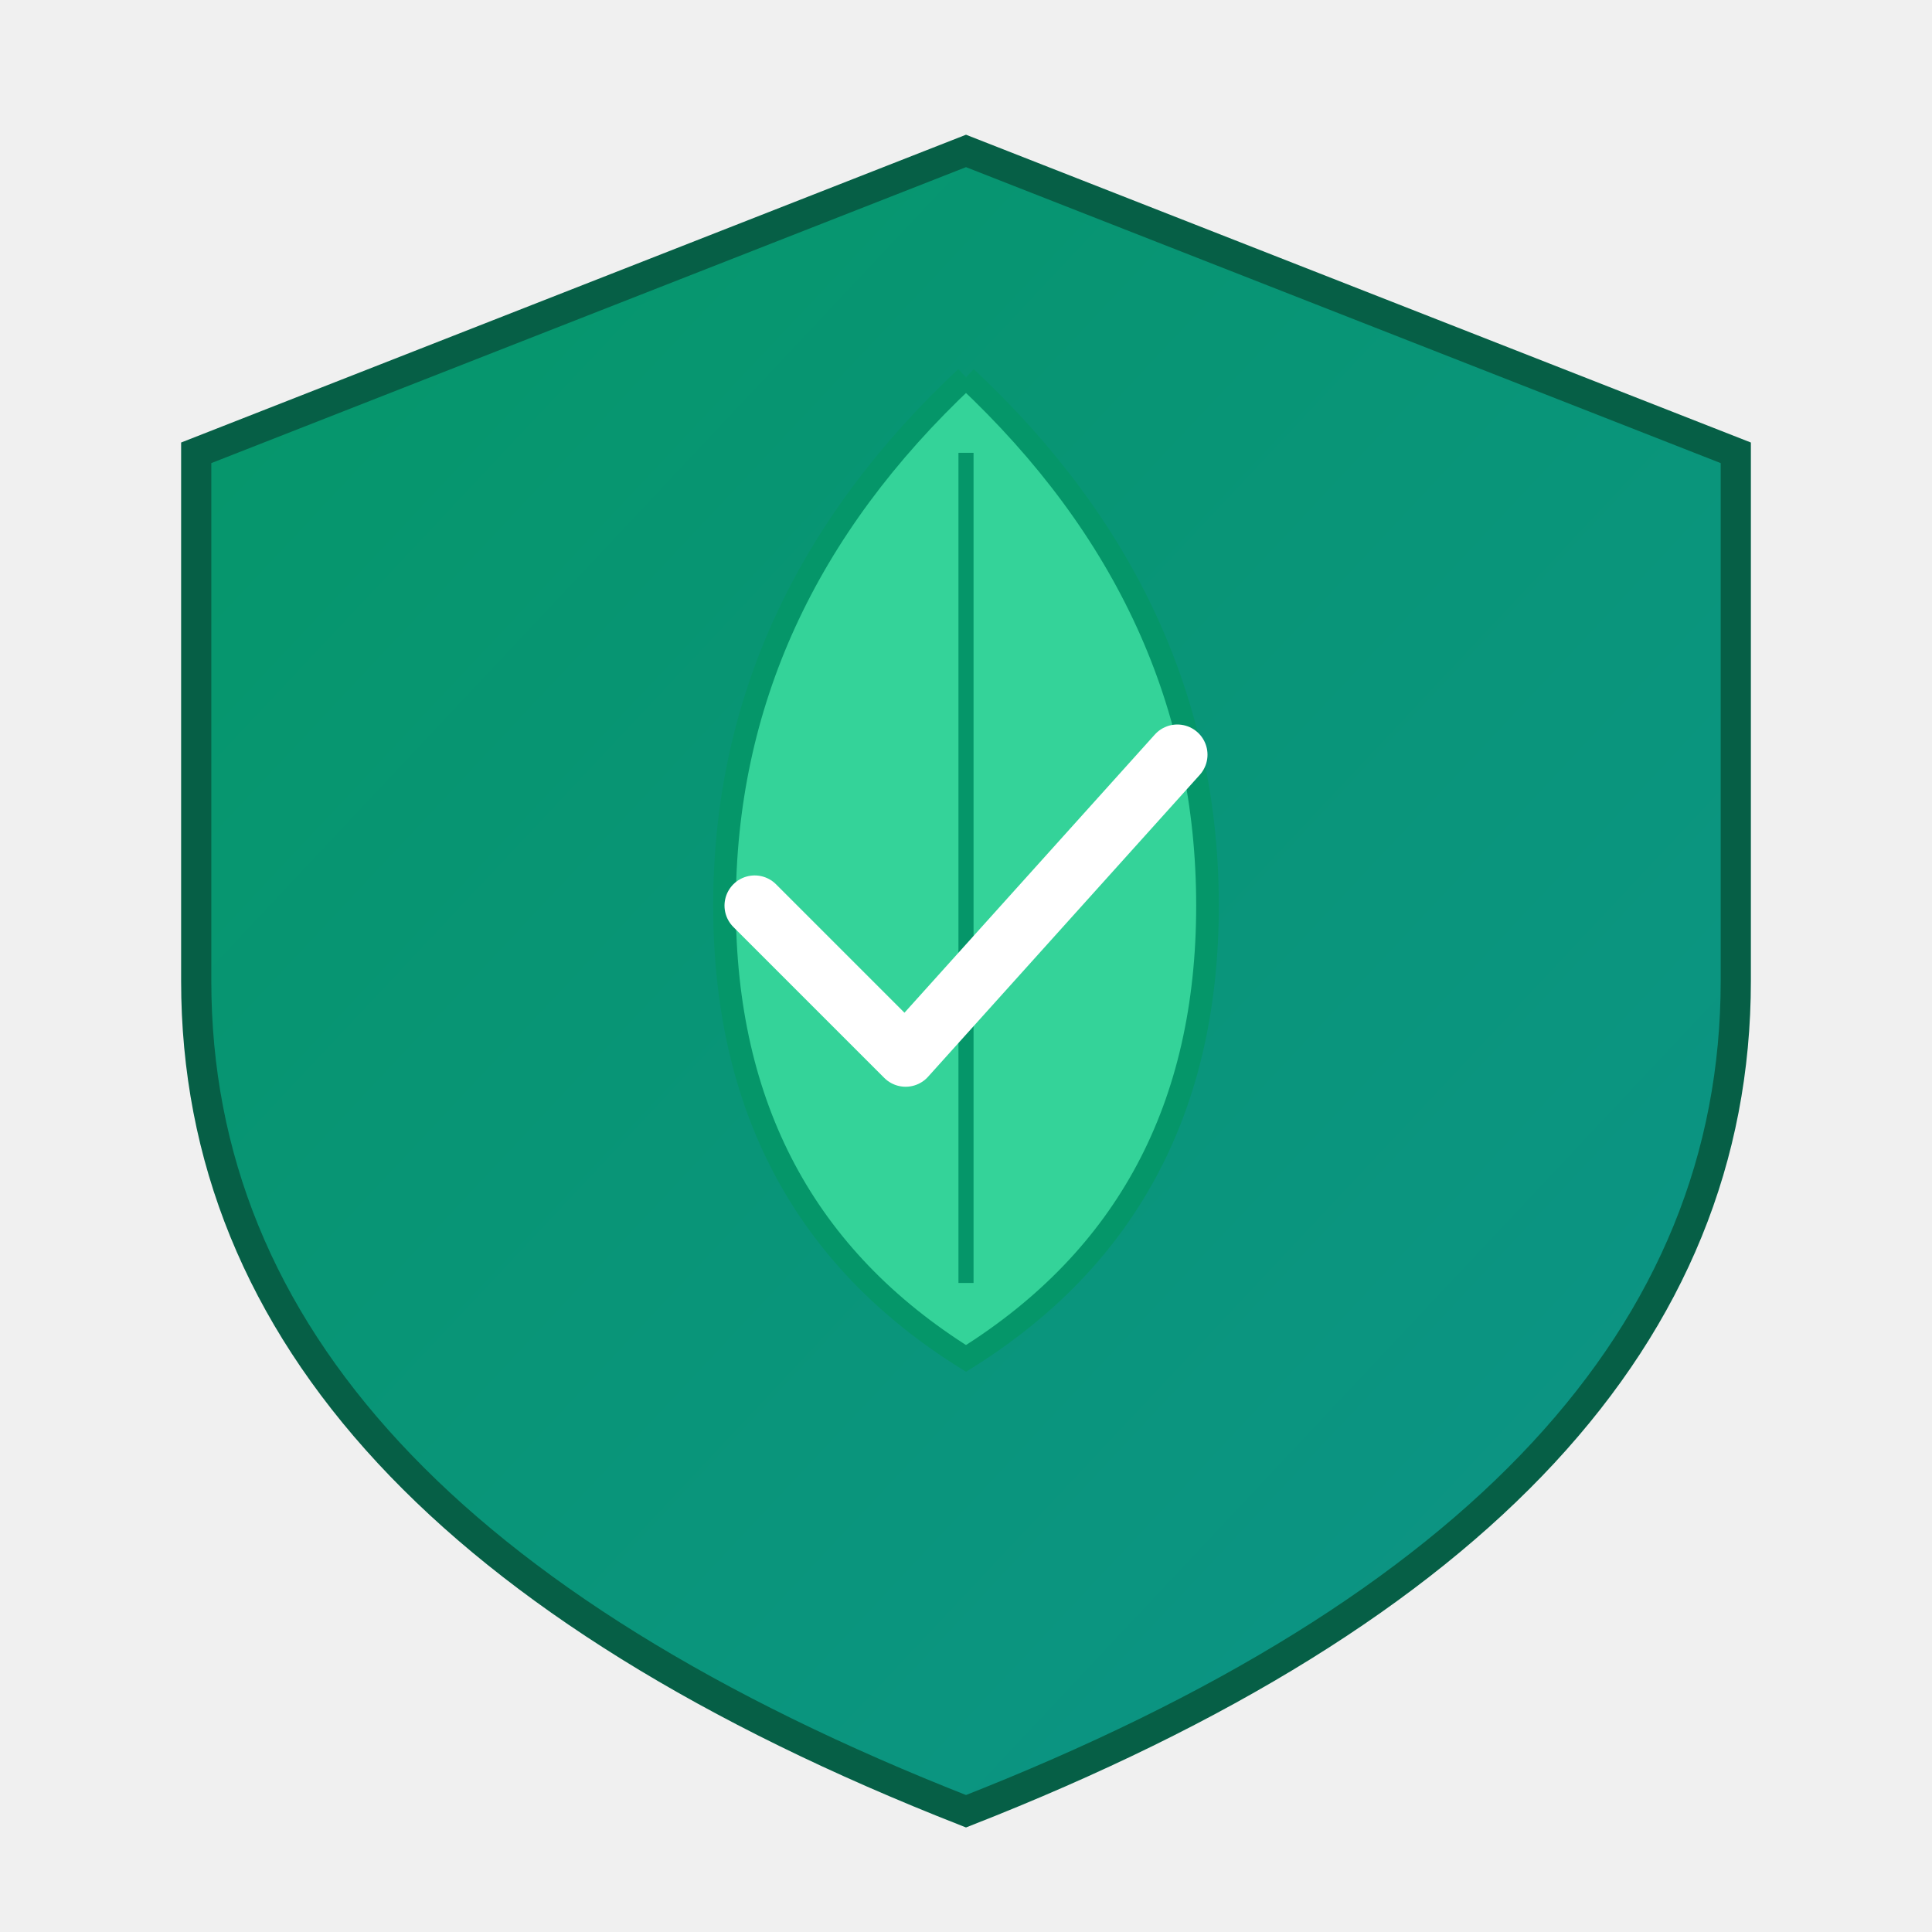
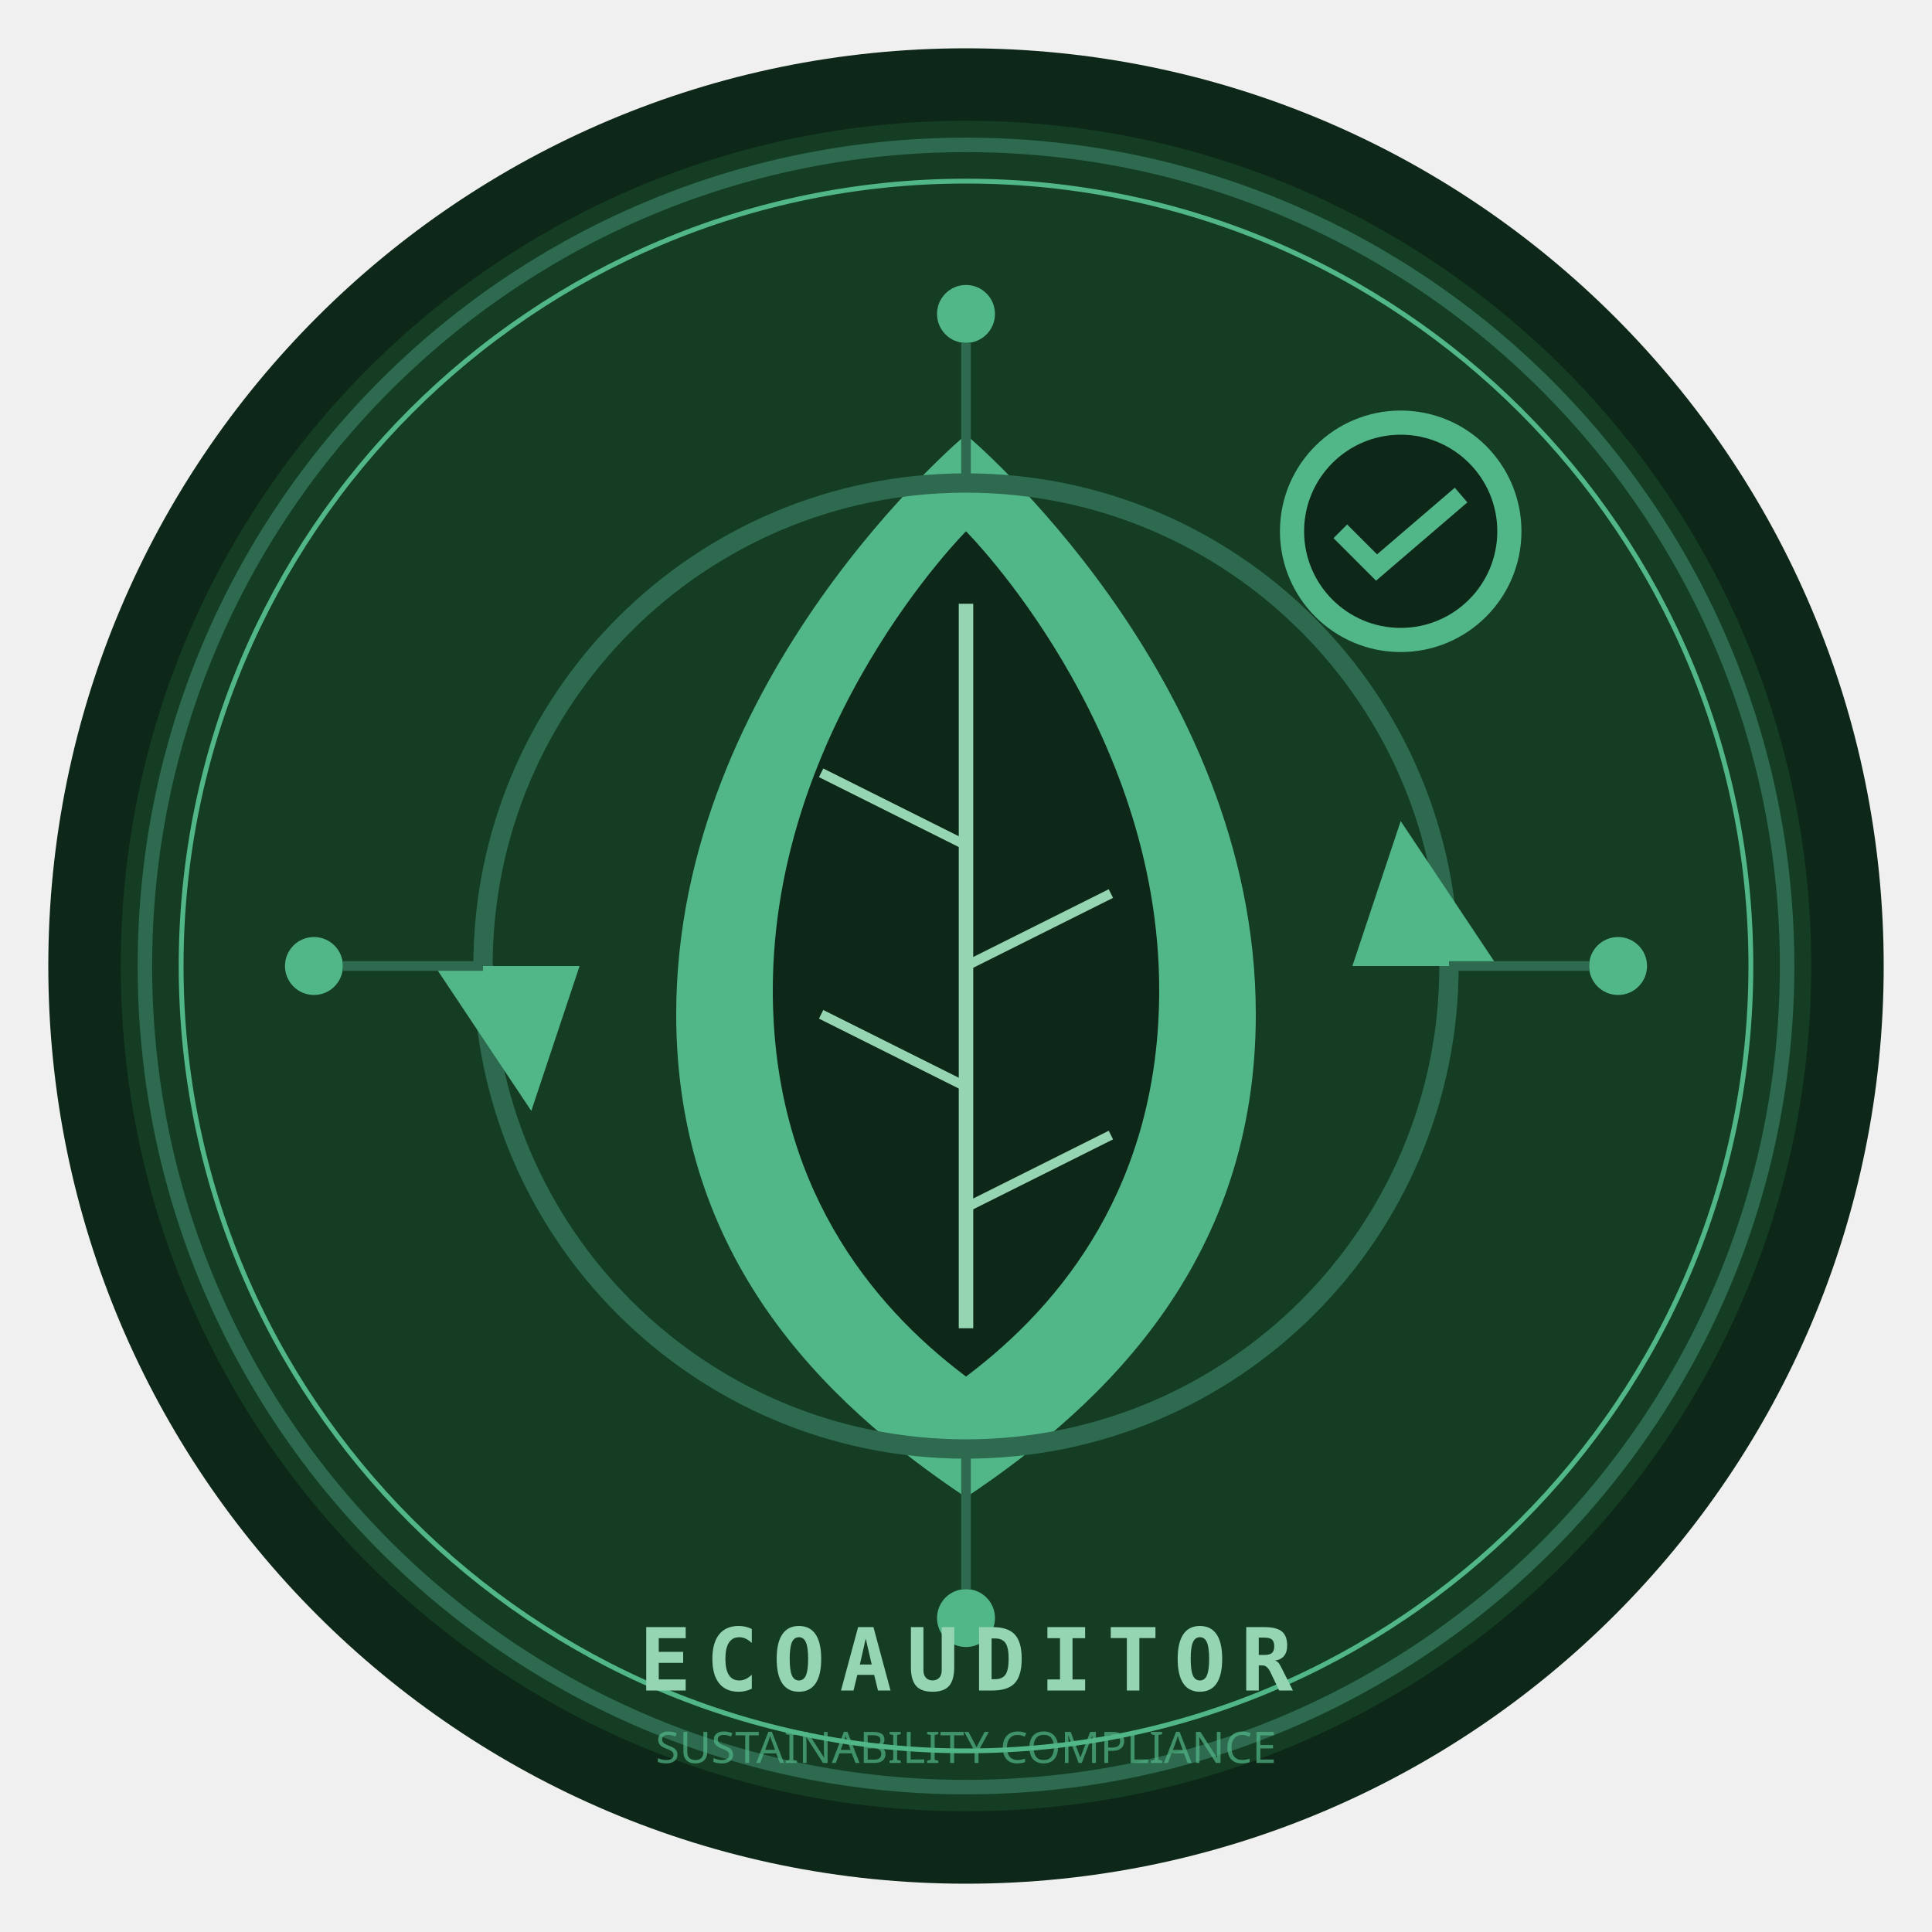
- <svg xmlns="http://www.w3.org/2000/svg" viewBox="0 0 512 512" width="512" height="512">
-   <defs>
-     <linearGradient id="ecoGrad" x1="0%" y1="0%" x2="100%" y2="100%">
-       <stop offset="0%" stop-color="#059669" />
-       <stop offset="100%" stop-color="#0d9488" />
-     </linearGradient>
-   </defs>
-   <path d="M256 40 L460 120 L460 260 Q460 400 256 480 Q52 400 52 260 L52 120 Z" fill="url(#ecoGrad)" stroke="#065f46" stroke-width="8" />
-   <path d="M256 100 Q320 160 320 240 Q320 320 256 360 Q192 320 192 240 Q192 160 256 100" fill="#34d399" stroke="#059669" stroke-width="6" />
-   <path d="M256 120 L256 340" stroke="#059669" stroke-width="4" fill="none" />
-   <path d="M200 240 L240 280 L312 200" stroke="white" stroke-width="16" fill="none" stroke-linecap="round" stroke-linejoin="round" />
+ <svg xmlns="http://www.w3.org/2000/svg" width="800" height="800" viewBox="0 0 800 800">
+   <circle cx="400" cy="400" r="380" fill="#0d2818" />
+   <circle cx="400" cy="400" r="350" fill="#143d23" />
+   <circle cx="400" cy="400" r="340" fill="none" stroke="#2d6a4f" stroke-width="6" />
+   <circle cx="400" cy="400" r="325" fill="none" stroke="#52b788" stroke-width="2" />
+   <path fill="#52b788" d="M400 180C400 180 280 280 280 420C280 520 340 580 400 620C460 580 520 520 520 420C520 280 400 180 400 180Z" />
+   <path fill="#0d2818" d="M400 220C400 220 320 300 320 410C320 490 360 540 400 570C440 540 480 490 480 410C480 300 400 220 400 220Z" />
+   <path fill="none" stroke="#95d5b2" stroke-width="6" d="M400 250L400 550" />
+   <path fill="none" stroke="#95d5b2" stroke-width="4" d="M400 350L340 320" />
+   <path fill="none" stroke="#95d5b2" stroke-width="4" d="M400 400L460 370" />
+   <path fill="none" stroke="#95d5b2" stroke-width="4" d="M400 450L340 420" />
+   <path fill="none" stroke="#95d5b2" stroke-width="4" d="M400 500L460 470" />
+   <path fill="none" stroke="#2d6a4f" stroke-width="8" d="M200 400A200 200 0 0 1 600 400" stroke-linecap="round" />
+   <path fill="none" stroke="#2d6a4f" stroke-width="8" d="M600 400A200 200 0 0 1 200 400" stroke-linecap="round" />
+   <path fill="#52b788" d="M580 340L620 400L560 400Z" />
+   <path fill="#52b788" d="M220 460L180 400L240 400Z" />
+   <circle cx="400" cy="130" r="12" fill="#52b788" />
+   <circle cx="670" cy="400" r="12" fill="#52b788" />
+   <circle cx="400" cy="670" r="12" fill="#52b788" />
+   <circle cx="130" cy="400" r="12" fill="#52b788" />
+   <path fill="none" stroke="#2d6a4f" stroke-width="4" d="M400 142L400 200" />
+   <path fill="none" stroke="#2d6a4f" stroke-width="4" d="M658 400L600 400" />
+   <path fill="none" stroke="#2d6a4f" stroke-width="4" d="M400 658L400 600" />
+   <path fill="none" stroke="#2d6a4f" stroke-width="4" d="M142 400L200 400" />
+   <circle cx="580" cy="220" r="50" fill="#52b788" />
+   <circle cx="580" cy="220" r="40" fill="#0d2818" />
+   <path fill="none" stroke="#52b788" stroke-width="8" d="M555 220L570 235L605 205" />
+   <text x="400" y="700" fill="#95d5b2" font-family="monospace" font-size="36" font-weight="bold" text-anchor="middle" letter-spacing="6">ECOAUDITOR</text>
+   <text x="400" y="730" fill="#52b788" font-family="sans-serif" font-size="18" text-anchor="middle" opacity="0.7">SUSTAINABILITY COMPLIANCE</text>
</svg>
